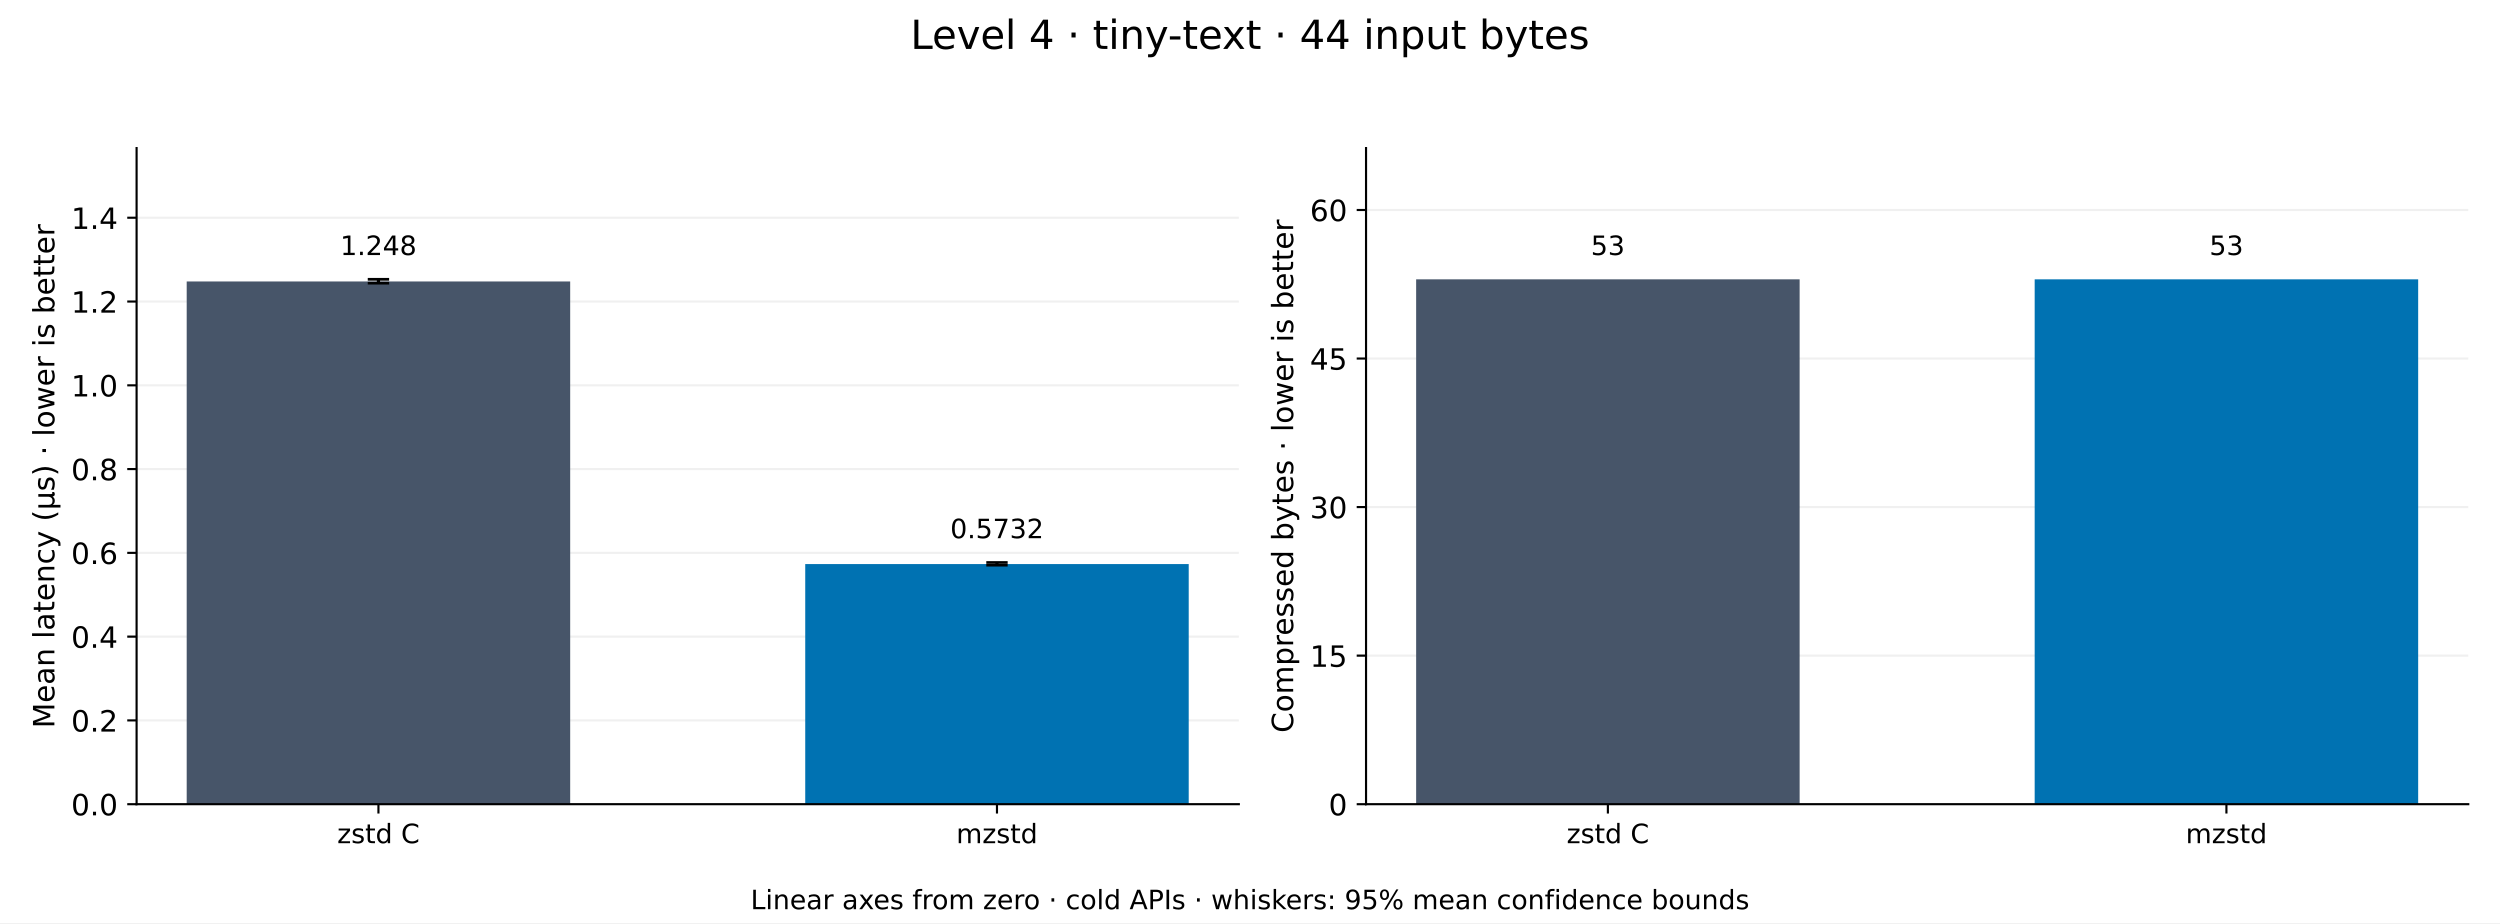
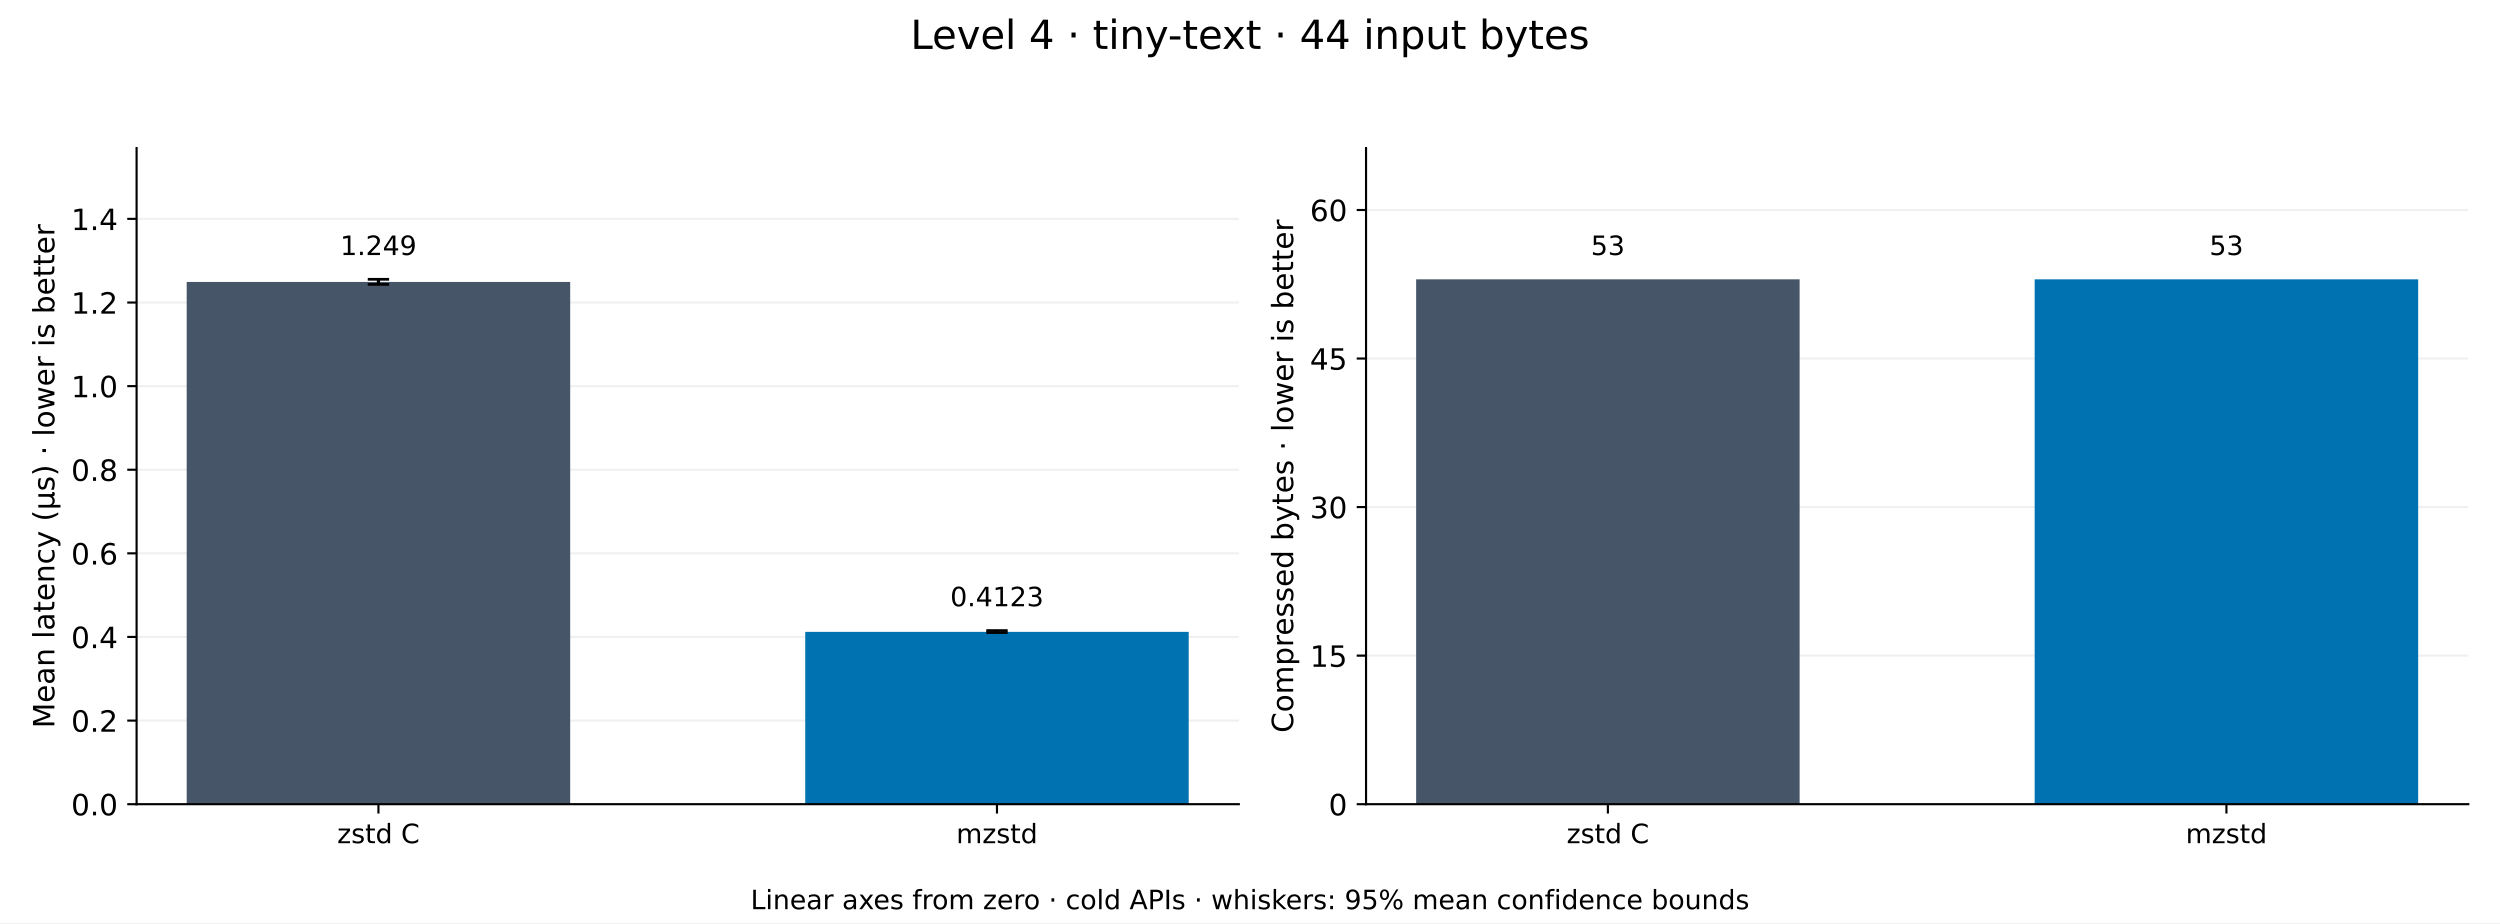
<svg xmlns="http://www.w3.org/2000/svg" xmlns:xlink="http://www.w3.org/1999/xlink" width="936pt" height="345.6pt" viewBox="0 0 936 345.6" version="1.1">
  <defs>
    <style type="text/css">*{stroke-linejoin: round; stroke-linecap: butt}</style>
  </defs>
  <g id="figure_1">
    <g id="patch_1">
      <path d="M 0 345.6 L 936 345.6 L 936 0 L 0 0 z " style="fill: #ffffff" />
    </g>
    <g id="axes_1">
      <g id="patch_2">
        <path d="M 51.14 301.088 L 463.815 301.088 L 463.815 55.44 L 51.14 55.44 z " style="fill: #ffffff" />
      </g>
      <g id="matplotlib.axis_1">
        <g id="xtick_1">
          <g id="line2d_1">
            <defs>
              <path id="mcbfd24ea1b" d="M 0 0 L 0 3.5 " style="stroke: #000000; stroke-width: 0.8" />
            </defs>
            <g>
              <use xlink:href="#mcbfd24ea1b" x="141.688" y="301.088" style="stroke: #000000; stroke-width: 0.8" />
            </g>
          </g>
          <g id="text_1">
            <text style="font-size: 10px; font-family: 'DejaVu Sans', 'Bitstream Vera Sans', 'Computer Modern Sans Serif', 'Lucida Grande', 'Verdana', 'Geneva', 'Lucid', 'Arial', 'Helvetica', 'Avant Garde', sans-serif; text-anchor: middle" x="141.688" y="315.686" transform="rotate(-0 141.6877 315.6864)">zstd C</text>
          </g>
        </g>
        <g id="xtick_2">
          <g id="line2d_2">
            <g>
              <use xlink:href="#mcbfd24ea1b" x="373.267" y="301.088" style="stroke: #000000; stroke-width: 0.8" />
            </g>
          </g>
          <g id="text_2">
            <text style="font-size: 10px; font-family: 'DejaVu Sans', 'Bitstream Vera Sans', 'Computer Modern Sans Serif', 'Lucida Grande', 'Verdana', 'Geneva', 'Lucid', 'Arial', 'Helvetica', 'Avant Garde', sans-serif; text-anchor: middle" x="373.267" y="315.686" transform="rotate(-0 373.2673 315.6864)">mzstd</text>
          </g>
        </g>
      </g>
      <g id="matplotlib.axis_2">
        <g id="ytick_1">
          <g id="line2d_3">
            <path d="M 51.14 301.088 L 463.815 301.088 " clip-path="url(#p888534b1e1)" style="fill: none; stroke: #b0b0b0; stroke-opacity: 0.18; stroke-width: 0.8; stroke-linecap: square" />
          </g>
          <g id="line2d_4">
            <defs>
              <path id="m862e928616" d="M 0 0 L -3.5 0 " style="stroke: #000000; stroke-width: 0.8" />
            </defs>
            <g>
              <use xlink:href="#m862e928616" x="51.14" y="301.088" style="stroke: #000000; stroke-width: 0.8" />
            </g>
          </g>
          <g id="text_3">
            <text style="font-size: 11px; font-family: 'DejaVu Sans', 'Bitstream Vera Sans', 'Computer Modern Sans Serif', 'Lucida Grande', 'Verdana', 'Geneva', 'Lucid', 'Arial', 'Helvetica', 'Avant Garde', sans-serif; text-anchor: end" x="44.14" y="305.267" transform="rotate(-0 44.14 305.2671)">0.0</text>
          </g>
        </g>
        <g id="ytick_2">
          <g id="line2d_5">
-             <path d="M 51.14 269.722 L 463.815 269.722 " clip-path="url(#p888534b1e1)" style="fill: none; stroke: #b0b0b0; stroke-opacity: 0.18; stroke-width: 0.8; stroke-linecap: square" />
+             <path d="M 51.14 269.783 L 463.815 269.783 " clip-path="url(#p888534b1e1)" style="fill: none; stroke: #b0b0b0; stroke-opacity: 0.18; stroke-width: 0.8; stroke-linecap: square" />
          </g>
          <g id="line2d_6">
            <g>
-               <use xlink:href="#m862e928616" x="51.14" y="269.722" style="stroke: #000000; stroke-width: 0.8" />
+               <use xlink:href="#m862e928616" x="51.14" y="269.783" style="stroke: #000000; stroke-width: 0.8" />
            </g>
          </g>
          <g id="text_4">
-             <text style="font-size: 11px; font-family: 'DejaVu Sans', 'Bitstream Vera Sans', 'Computer Modern Sans Serif', 'Lucida Grande', 'Verdana', 'Geneva', 'Lucid', 'Arial', 'Helvetica', 'Avant Garde', sans-serif; text-anchor: end" x="44.14" y="273.901" transform="rotate(-0 44.14 273.9011)">0.2</text>
+             <text style="font-size: 11px; font-family: 'DejaVu Sans', 'Bitstream Vera Sans', 'Computer Modern Sans Serif', 'Lucida Grande', 'Verdana', 'Geneva', 'Lucid', 'Arial', 'Helvetica', 'Avant Garde', sans-serif; text-anchor: end" x="44.14" y="273.962" transform="rotate(-0 44.14 273.9622)">0.2</text>
          </g>
        </g>
        <g id="ytick_3">
          <g id="line2d_7">
-             <path d="M 51.14 238.356 L 463.815 238.356 " clip-path="url(#p888534b1e1)" style="fill: none; stroke: #b0b0b0; stroke-opacity: 0.18; stroke-width: 0.8; stroke-linecap: square" />
+             <path d="M 51.14 238.478 L 463.815 238.478 " clip-path="url(#p888534b1e1)" style="fill: none; stroke: #b0b0b0; stroke-opacity: 0.18; stroke-width: 0.8; stroke-linecap: square" />
          </g>
          <g id="line2d_8">
            <g>
-               <use xlink:href="#m862e928616" x="51.14" y="238.356" style="stroke: #000000; stroke-width: 0.8" />
+               <use xlink:href="#m862e928616" x="51.14" y="238.478" style="stroke: #000000; stroke-width: 0.8" />
            </g>
          </g>
          <g id="text_5">
-             <text style="font-size: 11px; font-family: 'DejaVu Sans', 'Bitstream Vera Sans', 'Computer Modern Sans Serif', 'Lucida Grande', 'Verdana', 'Geneva', 'Lucid', 'Arial', 'Helvetica', 'Avant Garde', sans-serif; text-anchor: end" x="44.14" y="242.535" transform="rotate(-0 44.14 242.5351)">0.4</text>
+             <text style="font-size: 11px; font-family: 'DejaVu Sans', 'Bitstream Vera Sans', 'Computer Modern Sans Serif', 'Lucida Grande', 'Verdana', 'Geneva', 'Lucid', 'Arial', 'Helvetica', 'Avant Garde', sans-serif; text-anchor: end" x="44.14" y="242.657" transform="rotate(-0 44.14 242.6572)">0.4</text>
          </g>
        </g>
        <g id="ytick_4">
          <g id="line2d_9">
-             <path d="M 51.14 206.99 L 463.815 206.99 " clip-path="url(#p888534b1e1)" style="fill: none; stroke: #b0b0b0; stroke-opacity: 0.18; stroke-width: 0.8; stroke-linecap: square" />
+             <path d="M 51.14 207.173 L 463.815 207.173 " clip-path="url(#p888534b1e1)" style="fill: none; stroke: #b0b0b0; stroke-opacity: 0.18; stroke-width: 0.8; stroke-linecap: square" />
          </g>
          <g id="line2d_10">
            <g>
-               <use xlink:href="#m862e928616" x="51.14" y="206.99" style="stroke: #000000; stroke-width: 0.8" />
+               <use xlink:href="#m862e928616" x="51.14" y="207.173" style="stroke: #000000; stroke-width: 0.8" />
            </g>
          </g>
          <g id="text_6">
-             <text style="font-size: 11px; font-family: 'DejaVu Sans', 'Bitstream Vera Sans', 'Computer Modern Sans Serif', 'Lucida Grande', 'Verdana', 'Geneva', 'Lucid', 'Arial', 'Helvetica', 'Avant Garde', sans-serif; text-anchor: end" x="44.14" y="211.169" transform="rotate(-0 44.14 211.169)">0.6</text>
+             <text style="font-size: 11px; font-family: 'DejaVu Sans', 'Bitstream Vera Sans', 'Computer Modern Sans Serif', 'Lucida Grande', 'Verdana', 'Geneva', 'Lucid', 'Arial', 'Helvetica', 'Avant Garde', sans-serif; text-anchor: end" x="44.14" y="211.352" transform="rotate(-0 44.14 211.3522)">0.6</text>
          </g>
        </g>
        <g id="ytick_5">
          <g id="line2d_11">
-             <path d="M 51.14 175.624 L 463.815 175.624 " clip-path="url(#p888534b1e1)" style="fill: none; stroke: #b0b0b0; stroke-opacity: 0.18; stroke-width: 0.8; stroke-linecap: square" />
+             <path d="M 51.14 175.868 L 463.815 175.868 " clip-path="url(#p888534b1e1)" style="fill: none; stroke: #b0b0b0; stroke-opacity: 0.18; stroke-width: 0.8; stroke-linecap: square" />
          </g>
          <g id="line2d_12">
            <g>
-               <use xlink:href="#m862e928616" x="51.14" y="175.624" style="stroke: #000000; stroke-width: 0.8" />
+               <use xlink:href="#m862e928616" x="51.14" y="175.868" style="stroke: #000000; stroke-width: 0.8" />
            </g>
          </g>
          <g id="text_7">
-             <text style="font-size: 11px; font-family: 'DejaVu Sans', 'Bitstream Vera Sans', 'Computer Modern Sans Serif', 'Lucida Grande', 'Verdana', 'Geneva', 'Lucid', 'Arial', 'Helvetica', 'Avant Garde', sans-serif; text-anchor: end" x="44.14" y="179.803" transform="rotate(-0 44.14 179.803)">0.8</text>
+             <text style="font-size: 11px; font-family: 'DejaVu Sans', 'Bitstream Vera Sans', 'Computer Modern Sans Serif', 'Lucida Grande', 'Verdana', 'Geneva', 'Lucid', 'Arial', 'Helvetica', 'Avant Garde', sans-serif; text-anchor: end" x="44.14" y="180.047" transform="rotate(-0 44.14 180.0472)">0.8</text>
          </g>
        </g>
        <g id="ytick_6">
          <g id="line2d_13">
-             <path d="M 51.14 144.258 L 463.815 144.258 " clip-path="url(#p888534b1e1)" style="fill: none; stroke: #b0b0b0; stroke-opacity: 0.18; stroke-width: 0.8; stroke-linecap: square" />
+             <path d="M 51.14 144.563 L 463.815 144.563 " clip-path="url(#p888534b1e1)" style="fill: none; stroke: #b0b0b0; stroke-opacity: 0.18; stroke-width: 0.8; stroke-linecap: square" />
          </g>
          <g id="line2d_14">
            <g>
-               <use xlink:href="#m862e928616" x="51.14" y="144.258" style="stroke: #000000; stroke-width: 0.8" />
+               <use xlink:href="#m862e928616" x="51.14" y="144.563" style="stroke: #000000; stroke-width: 0.8" />
            </g>
          </g>
          <g id="text_8">
-             <text style="font-size: 11px; font-family: 'DejaVu Sans', 'Bitstream Vera Sans', 'Computer Modern Sans Serif', 'Lucida Grande', 'Verdana', 'Geneva', 'Lucid', 'Arial', 'Helvetica', 'Avant Garde', sans-serif; text-anchor: end" x="44.14" y="148.437" transform="rotate(-0 44.14 148.4369)">1.0</text>
+             <text style="font-size: 11px; font-family: 'DejaVu Sans', 'Bitstream Vera Sans', 'Computer Modern Sans Serif', 'Lucida Grande', 'Verdana', 'Geneva', 'Lucid', 'Arial', 'Helvetica', 'Avant Garde', sans-serif; text-anchor: end" x="44.14" y="148.742" transform="rotate(-0 44.14 148.7423)">1.0</text>
          </g>
        </g>
        <g id="ytick_7">
          <g id="line2d_15">
-             <path d="M 51.14 112.892 L 463.815 112.892 " clip-path="url(#p888534b1e1)" style="fill: none; stroke: #b0b0b0; stroke-opacity: 0.18; stroke-width: 0.8; stroke-linecap: square" />
+             <path d="M 51.14 113.258 L 463.815 113.258 " clip-path="url(#p888534b1e1)" style="fill: none; stroke: #b0b0b0; stroke-opacity: 0.18; stroke-width: 0.8; stroke-linecap: square" />
          </g>
          <g id="line2d_16">
            <g>
-               <use xlink:href="#m862e928616" x="51.14" y="112.892" style="stroke: #000000; stroke-width: 0.8" />
+               <use xlink:href="#m862e928616" x="51.14" y="113.258" style="stroke: #000000; stroke-width: 0.8" />
            </g>
          </g>
          <g id="text_9">
-             <text style="font-size: 11px; font-family: 'DejaVu Sans', 'Bitstream Vera Sans', 'Computer Modern Sans Serif', 'Lucida Grande', 'Verdana', 'Geneva', 'Lucid', 'Arial', 'Helvetica', 'Avant Garde', sans-serif; text-anchor: end" x="44.14" y="117.071" transform="rotate(-0 44.14 117.0709)">1.2</text>
+             <text style="font-size: 11px; font-family: 'DejaVu Sans', 'Bitstream Vera Sans', 'Computer Modern Sans Serif', 'Lucida Grande', 'Verdana', 'Geneva', 'Lucid', 'Arial', 'Helvetica', 'Avant Garde', sans-serif; text-anchor: end" x="44.14" y="117.437" transform="rotate(-0 44.14 117.4373)">1.2</text>
          </g>
        </g>
        <g id="ytick_8">
          <g id="line2d_17">
-             <path d="M 51.14 81.526 L 463.815 81.526 " clip-path="url(#p888534b1e1)" style="fill: none; stroke: #b0b0b0; stroke-opacity: 0.18; stroke-width: 0.8; stroke-linecap: square" />
+             <path d="M 51.14 81.953 L 463.815 81.953 " clip-path="url(#p888534b1e1)" style="fill: none; stroke: #b0b0b0; stroke-opacity: 0.18; stroke-width: 0.8; stroke-linecap: square" />
          </g>
          <g id="line2d_18">
            <g>
-               <use xlink:href="#m862e928616" x="51.14" y="81.526" style="stroke: #000000; stroke-width: 0.8" />
+               <use xlink:href="#m862e928616" x="51.14" y="81.953" style="stroke: #000000; stroke-width: 0.8" />
            </g>
          </g>
          <g id="text_10">
-             <text style="font-size: 11px; font-family: 'DejaVu Sans', 'Bitstream Vera Sans', 'Computer Modern Sans Serif', 'Lucida Grande', 'Verdana', 'Geneva', 'Lucid', 'Arial', 'Helvetica', 'Avant Garde', sans-serif; text-anchor: end" x="44.14" y="85.705" transform="rotate(-0 44.14 85.70483)">1.4</text>
+             <text style="font-size: 11px; font-family: 'DejaVu Sans', 'Bitstream Vera Sans', 'Computer Modern Sans Serif', 'Lucida Grande', 'Verdana', 'Geneva', 'Lucid', 'Arial', 'Helvetica', 'Avant Garde', sans-serif; text-anchor: end" x="44.14" y="86.132" transform="rotate(-0 44.14 86.13233)">1.4</text>
          </g>
        </g>
        <g id="text_11">
          <text style="font-size: 11px; font-family: 'DejaVu Sans', 'Bitstream Vera Sans', 'Computer Modern Sans Serif', 'Lucida Grande', 'Verdana', 'Geneva', 'Lucid', 'Arial', 'Helvetica', 'Avant Garde', sans-serif; text-anchor: middle" x="20.359" y="178.264" transform="rotate(-90 20.35891 178.264)">Mean latency (µs) · lower is better</text>
        </g>
      </g>
      <g id="patch_3">
-         <path d="M 69.898 301.088 L 213.477 301.088 L 213.477 105.391 L 69.898 105.391 z " clip-path="url(#p888534b1e1)" style="fill: #475569" />
+         <path d="M 69.898 301.088 L 213.477 301.088 L 213.477 105.565 L 69.898 105.565 z " clip-path="url(#p888534b1e1)" style="fill: #475569" />
      </g>
      <g id="patch_4">
-         <path d="M 301.478 301.088 L 445.057 301.088 L 445.057 211.188 L 301.478 211.188 z " clip-path="url(#p888534b1e1)" style="fill: #0072b2" />
+         <path d="M 301.478 301.088 L 445.057 301.088 L 445.057 236.56 L 301.478 236.56 z " clip-path="url(#p888534b1e1)" style="fill: #0072b2" />
      </g>
      <g id="LineCollection_1">
-         <path d="M 141.688 106.027 L 141.688 104.57 " clip-path="url(#p888534b1e1)" style="fill: none; stroke: #000000; stroke-width: 1.2" />
-         <path d="M 373.267 211.612 L 373.267 210.588 " clip-path="url(#p888534b1e1)" style="fill: none; stroke: #000000; stroke-width: 1.2" />
+         <path d="M 141.688 106.474 L 141.688 104.57 " clip-path="url(#p888534b1e1)" style="fill: none; stroke: #000000; stroke-width: 1.2" />
+         <path d="M 373.267 236.851 L 373.267 236.073 " clip-path="url(#p888534b1e1)" style="fill: none; stroke: #000000; stroke-width: 1.2" />
      </g>
      <g id="line2d_19">
        <defs>
          <path id="mf7f69e77f0" d="M 4 0 L -4 -0 " style="stroke: #000000" />
        </defs>
        <g clip-path="url(#p888534b1e1)">
-           <use xlink:href="#mf7f69e77f0" x="141.688" y="106.027" style="fill: #1f77b4; stroke: #000000" />
-           <use xlink:href="#mf7f69e77f0" x="373.267" y="211.612" style="fill: #1f77b4; stroke: #000000" />
+           <use xlink:href="#mf7f69e77f0" x="141.688" y="106.474" style="fill: #1f77b4; stroke: #000000" />
+           <use xlink:href="#mf7f69e77f0" x="373.267" y="236.851" style="fill: #1f77b4; stroke: #000000" />
        </g>
      </g>
      <g id="line2d_20">
        <g clip-path="url(#p888534b1e1)">
          <use xlink:href="#mf7f69e77f0" x="141.688" y="104.57" style="fill: #1f77b4; stroke: #000000" />
-           <use xlink:href="#mf7f69e77f0" x="373.267" y="210.588" style="fill: #1f77b4; stroke: #000000" />
+           <use xlink:href="#mf7f69e77f0" x="373.267" y="236.073" style="fill: #1f77b4; stroke: #000000" />
        </g>
      </g>
      <g id="patch_5">
        <path d="M 51.14 301.088 L 51.14 55.44 " style="fill: none; stroke: #000000; stroke-width: 0.8; stroke-linejoin: miter; stroke-linecap: square" />
      </g>
      <g id="patch_6">
        <path d="M 51.14 301.088 L 463.815 301.088 " style="fill: none; stroke: #000000; stroke-width: 0.8; stroke-linejoin: miter; stroke-linecap: square" />
      </g>
      <g id="text_12">
        <g id="patch_7">
          <path d="M 126.374 98.57 L 157.002 98.57 L 157.002 86.891 L 126.374 86.891 z " style="fill: #ffffff; opacity: 0.9" />
        </g>
-         <text style="font-size: 10px; font-family: 'DejaVu Sans', 'Bitstream Vera Sans', 'Computer Modern Sans Serif', 'Lucida Grande', 'Verdana', 'Geneva', 'Lucid', 'Arial', 'Helvetica', 'Avant Garde', sans-serif; text-anchor: middle" x="141.688" y="95.49" transform="rotate(-0 141.6877 95.48991)">1.248</text>
+         <text style="font-size: 10px; font-family: 'DejaVu Sans', 'Bitstream Vera Sans', 'Computer Modern Sans Serif', 'Lucida Grande', 'Verdana', 'Geneva', 'Lucid', 'Arial', 'Helvetica', 'Avant Garde', sans-serif; text-anchor: middle" x="141.688" y="95.49" transform="rotate(-0 141.6877 95.48991)">1.249</text>
      </g>
      <g id="text_13">
        <g id="patch_8">
-           <path d="M 354.772 204.588 L 391.763 204.588 L 391.763 192.91 L 354.772 192.91 z " style="fill: #ffffff; opacity: 0.9" />
-         </g>
-         <text style="font-size: 10px; font-family: 'DejaVu Sans', 'Bitstream Vera Sans', 'Computer Modern Sans Serif', 'Lucida Grande', 'Verdana', 'Geneva', 'Lucid', 'Arial', 'Helvetica', 'Avant Garde', sans-serif; text-anchor: middle" x="373.267" y="201.509" transform="rotate(-0 373.2673 201.5087)">0.5732</text>
+           <path d="M 354.772 230.073 L 391.763 230.073 L 391.763 218.395 L 354.772 218.395 z " style="fill: #ffffff; opacity: 0.9" />
+         </g>
+         <text style="font-size: 10px; font-family: 'DejaVu Sans', 'Bitstream Vera Sans', 'Computer Modern Sans Serif', 'Lucida Grande', 'Verdana', 'Geneva', 'Lucid', 'Arial', 'Helvetica', 'Avant Garde', sans-serif; text-anchor: middle" x="373.267" y="226.993" transform="rotate(-0 373.2673 226.9933)">0.4123</text>
      </g>
    </g>
    <g id="axes_2">
      <g id="patch_9">
        <path d="M 511.445 301.088 L 924.12 301.088 L 924.12 55.44 L 511.445 55.44 z " style="fill: #ffffff" />
      </g>
      <g id="matplotlib.axis_3">
        <g id="xtick_3">
          <g id="line2d_21">
            <g>
              <use xlink:href="#mcbfd24ea1b" x="601.993" y="301.088" style="stroke: #000000; stroke-width: 0.8" />
            </g>
          </g>
          <g id="text_14">
            <text style="font-size: 10px; font-family: 'DejaVu Sans', 'Bitstream Vera Sans', 'Computer Modern Sans Serif', 'Lucida Grande', 'Verdana', 'Geneva', 'Lucid', 'Arial', 'Helvetica', 'Avant Garde', sans-serif; text-anchor: middle" x="601.993" y="315.686" transform="rotate(-0 601.9927 315.6864)">zstd C</text>
          </g>
        </g>
        <g id="xtick_4">
          <g id="line2d_22">
            <g>
              <use xlink:href="#mcbfd24ea1b" x="833.572" y="301.088" style="stroke: #000000; stroke-width: 0.8" />
            </g>
          </g>
          <g id="text_15">
            <text style="font-size: 10px; font-family: 'DejaVu Sans', 'Bitstream Vera Sans', 'Computer Modern Sans Serif', 'Lucida Grande', 'Verdana', 'Geneva', 'Lucid', 'Arial', 'Helvetica', 'Avant Garde', sans-serif; text-anchor: middle" x="833.572" y="315.686" transform="rotate(-0 833.5723 315.6864)">mzstd</text>
          </g>
        </g>
      </g>
      <g id="matplotlib.axis_4">
        <g id="ytick_9">
          <g id="line2d_23">
            <path d="M 511.445 301.088 L 924.12 301.088 " clip-path="url(#p13f68275f2)" style="fill: none; stroke: #b0b0b0; stroke-opacity: 0.18; stroke-width: 0.8; stroke-linecap: square" />
          </g>
          <g id="line2d_24">
            <g>
              <use xlink:href="#m862e928616" x="511.445" y="301.088" style="stroke: #000000; stroke-width: 0.8" />
            </g>
          </g>
          <g id="text_16">
            <text style="font-size: 11px; font-family: 'DejaVu Sans', 'Bitstream Vera Sans', 'Computer Modern Sans Serif', 'Lucida Grande', 'Verdana', 'Geneva', 'Lucid', 'Arial', 'Helvetica', 'Avant Garde', sans-serif; text-anchor: end" x="504.445" y="305.267" transform="rotate(-0 504.445 305.2671)">0</text>
          </g>
        </g>
        <g id="ytick_10">
          <g id="line2d_25">
            <path d="M 511.445 245.47 L 924.12 245.47 " clip-path="url(#p13f68275f2)" style="fill: none; stroke: #b0b0b0; stroke-opacity: 0.18; stroke-width: 0.8; stroke-linecap: square" />
          </g>
          <g id="line2d_26">
            <g>
              <use xlink:href="#m862e928616" x="511.445" y="245.47" style="stroke: #000000; stroke-width: 0.8" />
            </g>
          </g>
          <g id="text_17">
            <text style="font-size: 11px; font-family: 'DejaVu Sans', 'Bitstream Vera Sans', 'Computer Modern Sans Serif', 'Lucida Grande', 'Verdana', 'Geneva', 'Lucid', 'Arial', 'Helvetica', 'Avant Garde', sans-serif; text-anchor: end" x="504.445" y="249.649" transform="rotate(-0 504.445 249.6487)">15</text>
          </g>
        </g>
        <g id="ytick_11">
          <g id="line2d_27">
            <path d="M 511.445 189.851 L 924.12 189.851 " clip-path="url(#p13f68275f2)" style="fill: none; stroke: #b0b0b0; stroke-opacity: 0.18; stroke-width: 0.8; stroke-linecap: square" />
          </g>
          <g id="line2d_28">
            <g>
              <use xlink:href="#m862e928616" x="511.445" y="189.851" style="stroke: #000000; stroke-width: 0.8" />
            </g>
          </g>
          <g id="text_18">
            <text style="font-size: 11px; font-family: 'DejaVu Sans', 'Bitstream Vera Sans', 'Computer Modern Sans Serif', 'Lucida Grande', 'Verdana', 'Geneva', 'Lucid', 'Arial', 'Helvetica', 'Avant Garde', sans-serif; text-anchor: end" x="504.445" y="194.03" transform="rotate(-0 504.445 194.0303)">30</text>
          </g>
        </g>
        <g id="ytick_12">
          <g id="line2d_29">
            <path d="M 511.445 134.233 L 924.12 134.233 " clip-path="url(#p13f68275f2)" style="fill: none; stroke: #b0b0b0; stroke-opacity: 0.18; stroke-width: 0.8; stroke-linecap: square" />
          </g>
          <g id="line2d_30">
            <g>
              <use xlink:href="#m862e928616" x="511.445" y="134.233" style="stroke: #000000; stroke-width: 0.8" />
            </g>
          </g>
          <g id="text_19">
            <text style="font-size: 11px; font-family: 'DejaVu Sans', 'Bitstream Vera Sans', 'Computer Modern Sans Serif', 'Lucida Grande', 'Verdana', 'Geneva', 'Lucid', 'Arial', 'Helvetica', 'Avant Garde', sans-serif; text-anchor: end" x="504.445" y="138.412" transform="rotate(-0 504.445 138.4119)">45</text>
          </g>
        </g>
        <g id="ytick_13">
          <g id="line2d_31">
            <path d="M 511.445 78.614 L 924.12 78.614 " clip-path="url(#p13f68275f2)" style="fill: none; stroke: #b0b0b0; stroke-opacity: 0.18; stroke-width: 0.8; stroke-linecap: square" />
          </g>
          <g id="line2d_32">
            <g>
              <use xlink:href="#m862e928616" x="511.445" y="78.614" style="stroke: #000000; stroke-width: 0.8" />
            </g>
          </g>
          <g id="text_20">
            <text style="font-size: 11px; font-family: 'DejaVu Sans', 'Bitstream Vera Sans', 'Computer Modern Sans Serif', 'Lucida Grande', 'Verdana', 'Geneva', 'Lucid', 'Arial', 'Helvetica', 'Avant Garde', sans-serif; text-anchor: end" x="504.445" y="82.793" transform="rotate(-0 504.445 82.79348)">60</text>
          </g>
        </g>
        <g id="text_21">
          <text style="font-size: 11px; font-family: 'DejaVu Sans', 'Bitstream Vera Sans', 'Computer Modern Sans Serif', 'Lucida Grande', 'Verdana', 'Geneva', 'Lucid', 'Arial', 'Helvetica', 'Avant Garde', sans-serif; text-anchor: middle" x="484.16" y="178.264" transform="rotate(-90 484.1598 178.264)">Compressed bytes · lower is better</text>
        </g>
      </g>
      <g id="patch_10">
        <path d="M 530.203 301.088 L 673.782 301.088 L 673.782 104.57 L 530.203 104.57 z " clip-path="url(#p13f68275f2)" style="fill: #475569" />
      </g>
      <g id="patch_11">
        <path d="M 761.783 301.088 L 905.362 301.088 L 905.362 104.57 L 761.783 104.57 z " clip-path="url(#p13f68275f2)" style="fill: #0072b2" />
      </g>
      <g id="patch_12">
        <path d="M 511.445 301.088 L 511.445 55.44 " style="fill: none; stroke: #000000; stroke-width: 0.8; stroke-linejoin: miter; stroke-linecap: square" />
      </g>
      <g id="patch_13">
        <path d="M 511.445 301.088 L 924.12 301.088 " style="fill: none; stroke: #000000; stroke-width: 0.8; stroke-linejoin: miter; stroke-linecap: square" />
      </g>
      <g id="text_22">
        <g id="patch_14">
          <path d="M 594.63 98.57 L 609.355 98.57 L 609.355 86.891 L 594.63 86.891 z " style="fill: #ffffff; opacity: 0.9" />
        </g>
        <text style="font-size: 10px; font-family: 'DejaVu Sans', 'Bitstream Vera Sans', 'Computer Modern Sans Serif', 'Lucida Grande', 'Verdana', 'Geneva', 'Lucid', 'Arial', 'Helvetica', 'Avant Garde', sans-serif; text-anchor: middle" x="601.993" y="95.49" transform="rotate(-0 601.9927 95.48991)">53</text>
      </g>
      <g id="text_23">
        <g id="patch_15">
          <path d="M 826.21 98.57 L 840.935 98.57 L 840.935 86.891 L 826.21 86.891 z " style="fill: #ffffff; opacity: 0.9" />
        </g>
        <text style="font-size: 10px; font-family: 'DejaVu Sans', 'Bitstream Vera Sans', 'Computer Modern Sans Serif', 'Lucida Grande', 'Verdana', 'Geneva', 'Lucid', 'Arial', 'Helvetica', 'Avant Garde', sans-serif; text-anchor: middle" x="833.572" y="95.49" transform="rotate(-0 833.5723 95.48991)">53</text>
      </g>
    </g>
    <g id="text_24">
      <text style="font-size: 15px; font-family: 'DejaVu Sans', 'Bitstream Vera Sans', 'Computer Modern Sans Serif', 'Lucida Grande', 'Verdana', 'Geneva', 'Lucid', 'Arial', 'Helvetica', 'Avant Garde', sans-serif; text-anchor: middle" x="468" y="18.31" transform="rotate(-0 468 18.30966)">Level 4 · tiny-text · 44 input bytes</text>
    </g>
    <g id="text_25">
      <text style="font-size: 10px; font-family: 'DejaVu Sans', 'Bitstream Vera Sans', 'Computer Modern Sans Serif', 'Lucida Grande', 'Verdana', 'Geneva', 'Lucid', 'Arial', 'Helvetica', 'Avant Garde', sans-serif; text-anchor: middle" x="468" y="340.416" transform="rotate(-0 468 340.416)">Linear axes from zero · cold APIs · whiskers: 95% mean confidence bounds</text>
    </g>
  </g>
  <defs>
    <clipPath id="p888534b1e1">
      <rect x="51.14" y="55.44" width="412.675" height="245.648" />
    </clipPath>
    <clipPath id="p13f68275f2">
      <rect x="511.445" y="55.44" width="412.675" height="245.648" />
    </clipPath>
  </defs>
</svg>
